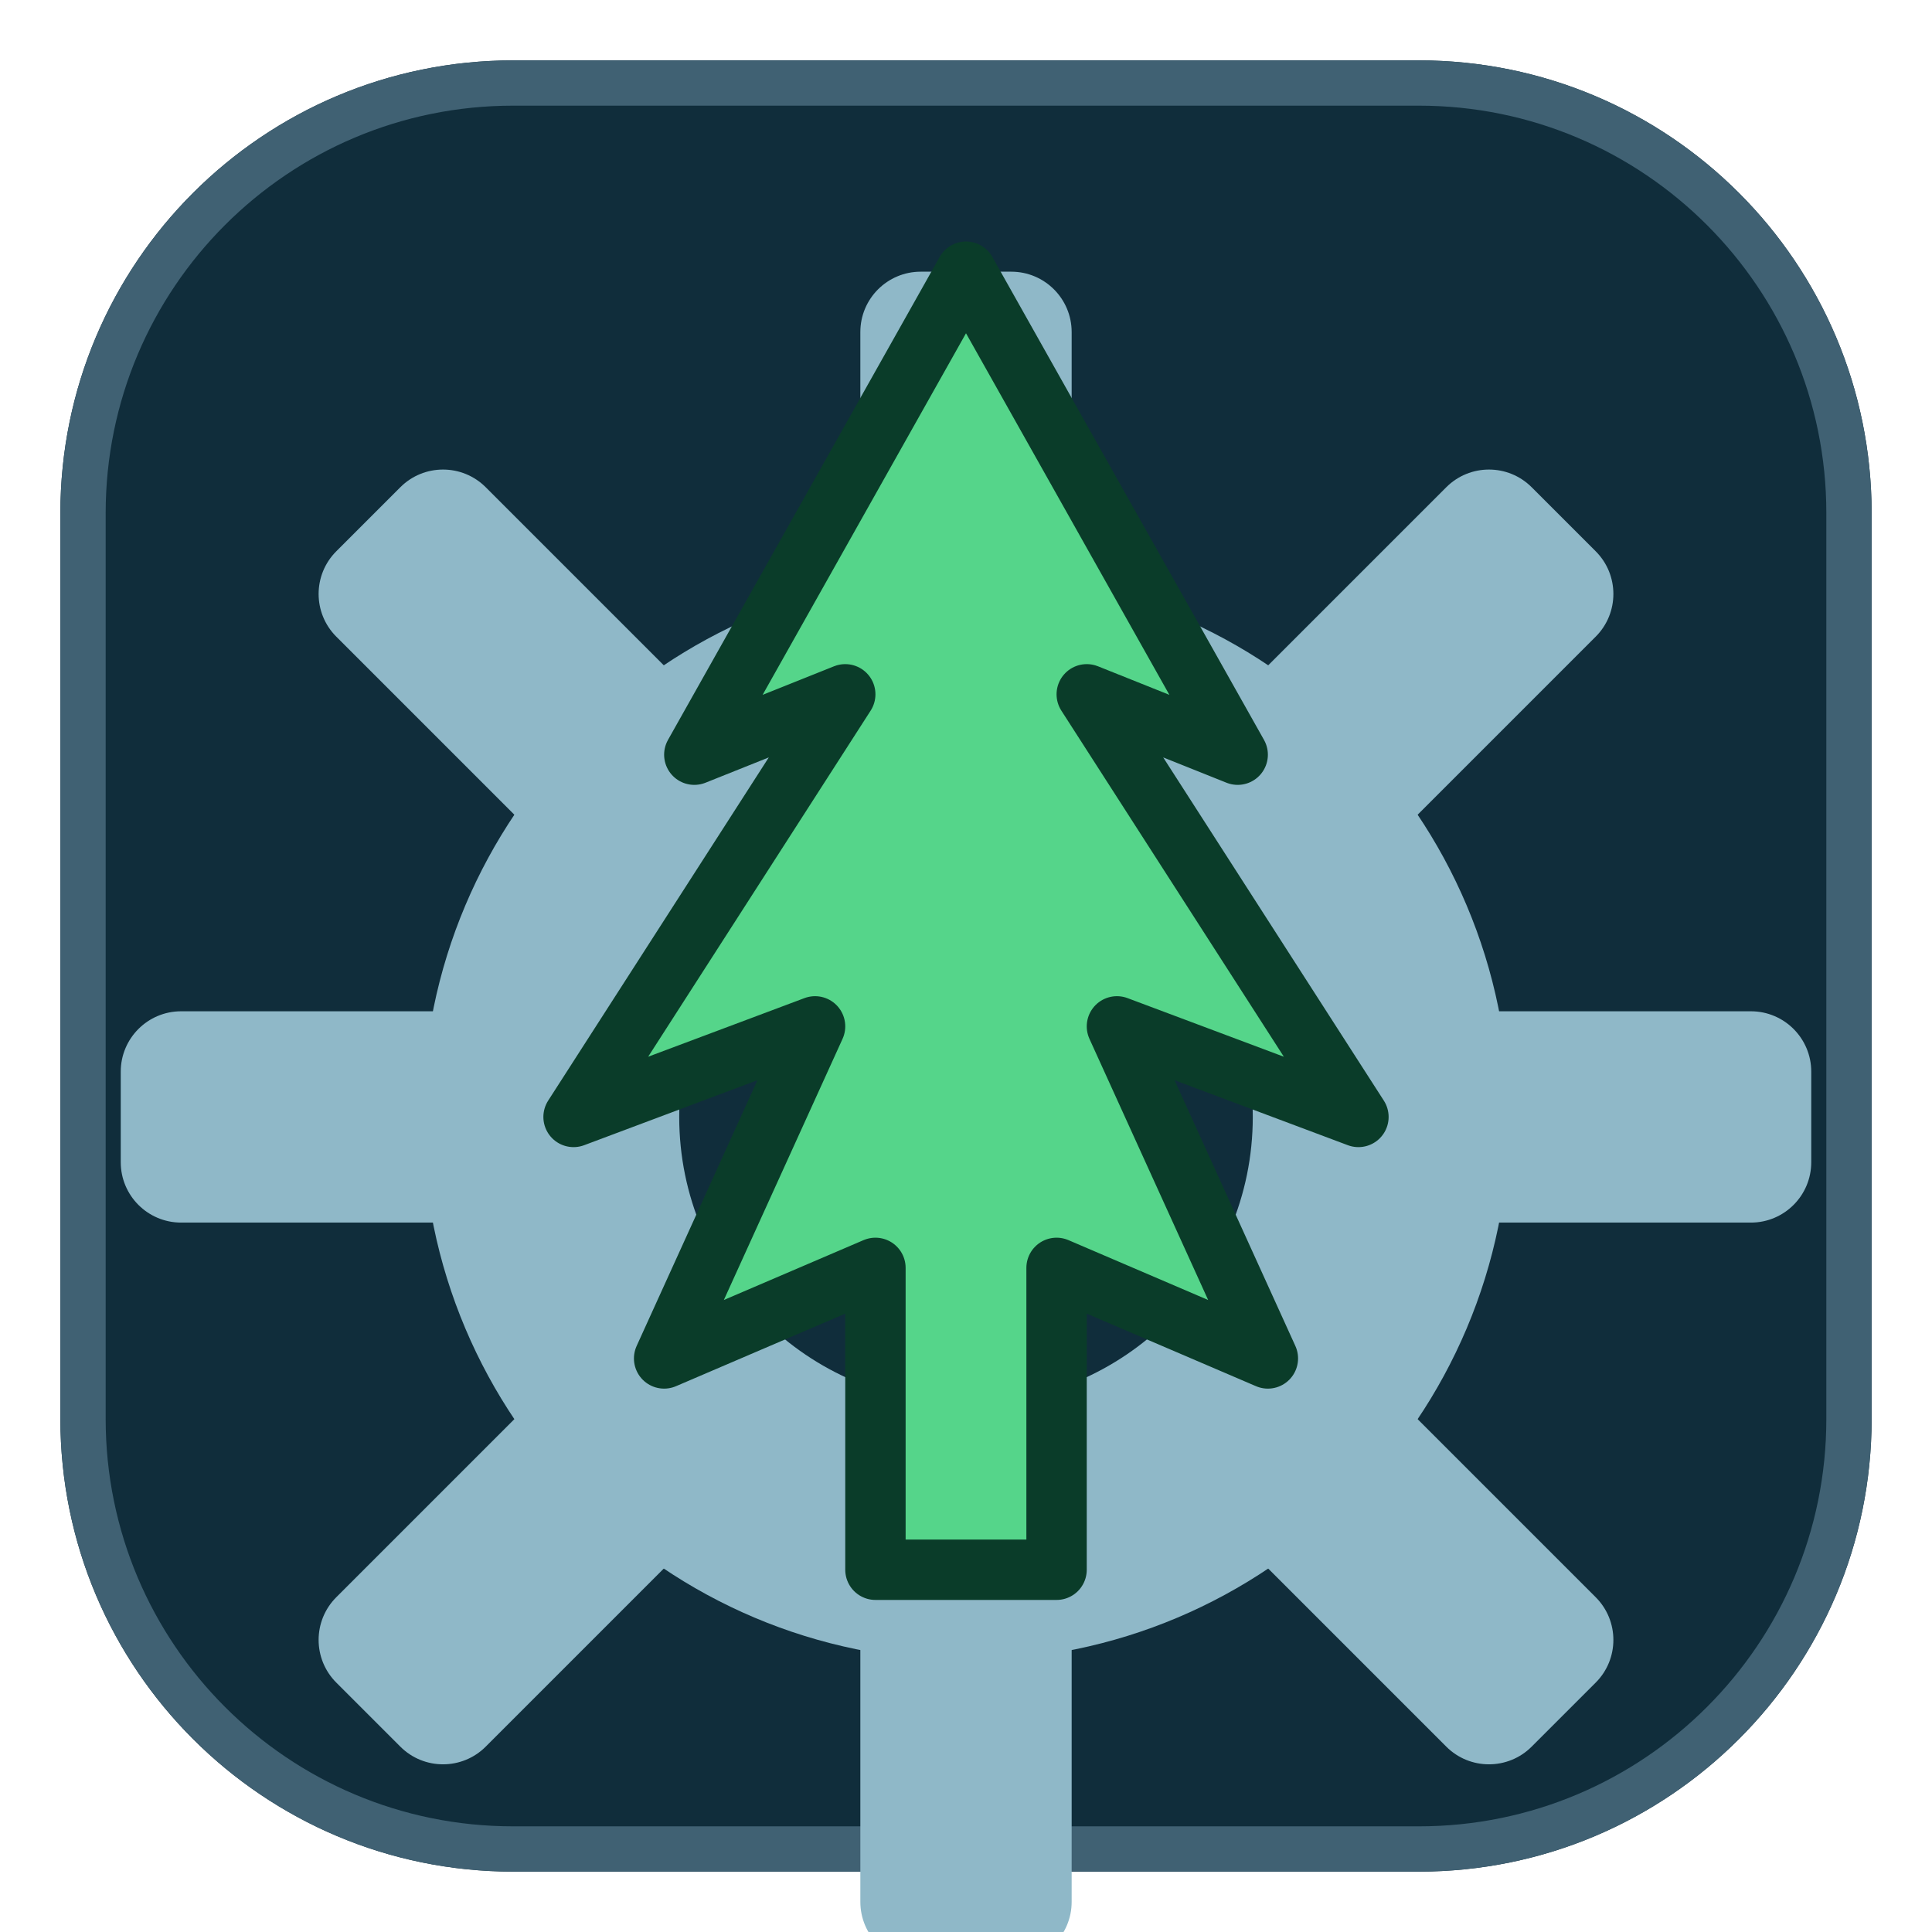
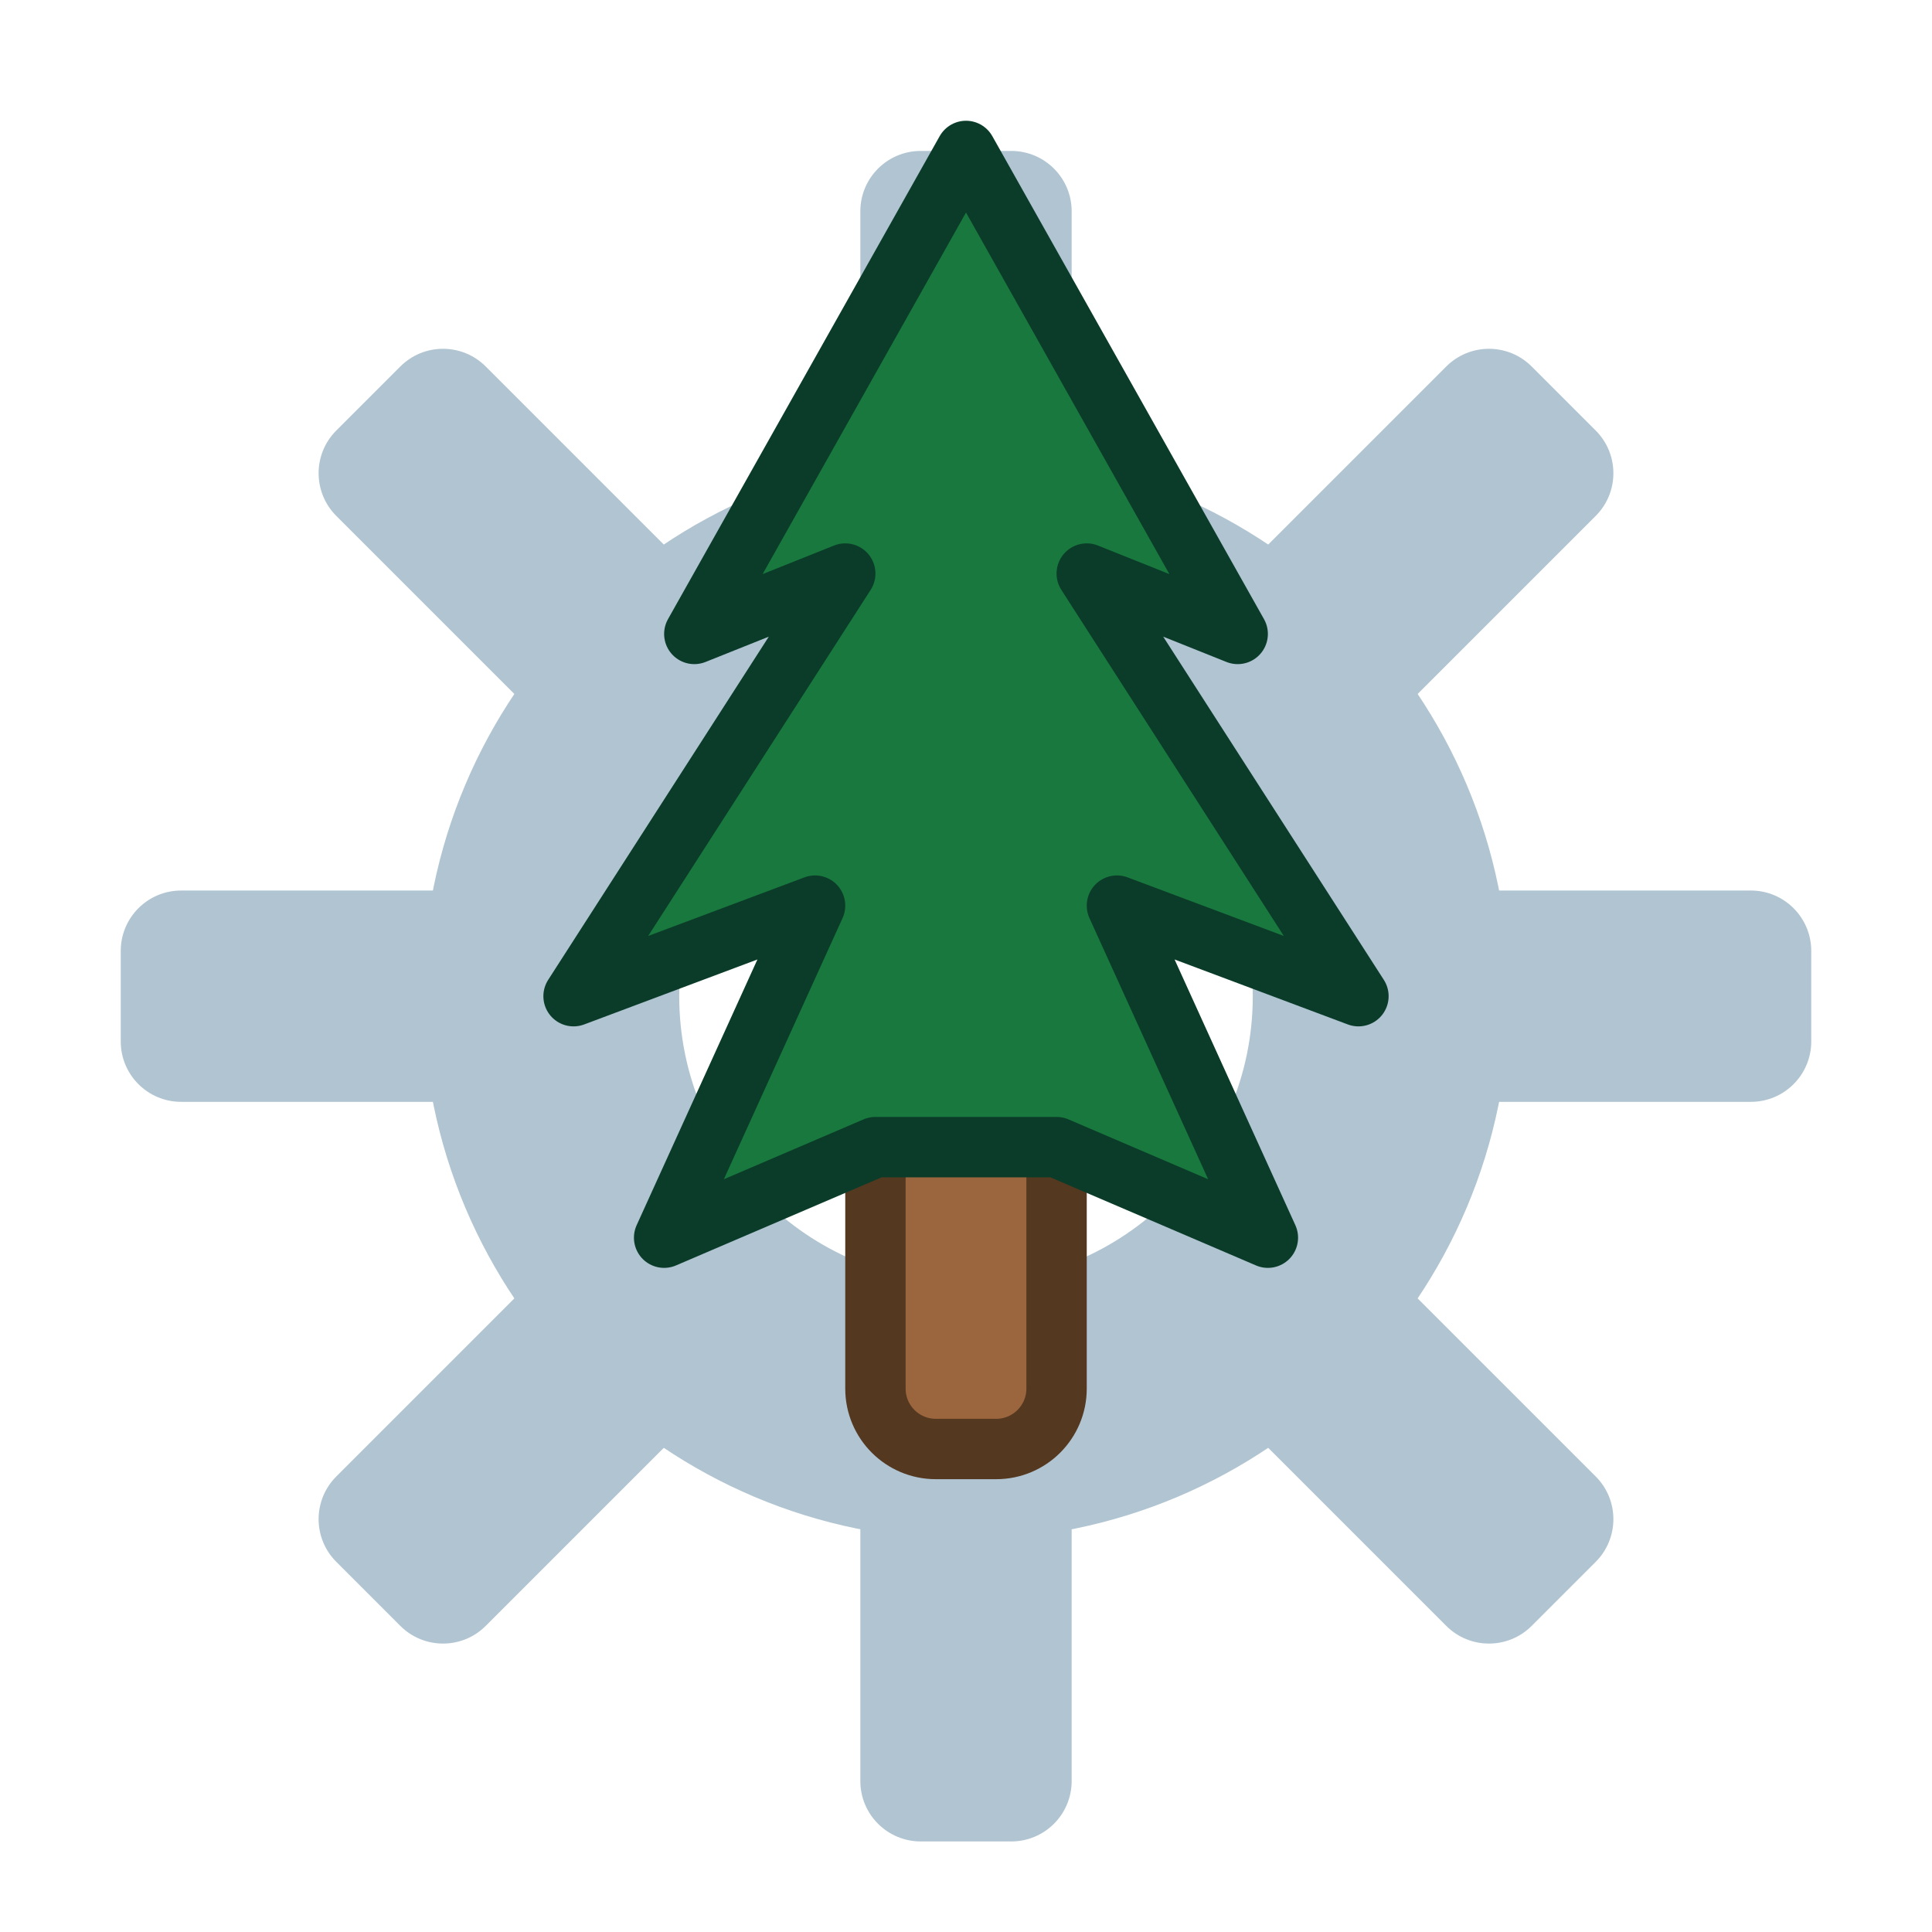
- <svg xmlns="http://www.w3.org/2000/svg" viewBox="0 0 64 64" role="img" aria-labelledby="title desc">
-   <rect x="2" y="2" width="60" height="60" rx="15" fill="#102d3b" />
-   <rect x="2.75" y="2.75" width="58.5" height="58.5" rx="14.25" fill="none" stroke="#406173" stroke-width="1.5" />
-   <g fill="#8fb8c8">
-     <circle cx="32" cy="37" r="18" />
+ <svg xmlns="http://www.w3.org/2000/svg" viewBox="0 4 64 64" role="img" aria-labelledby="title desc">
+   <g fill="#b0c4d2">
+     <path fill-rule="evenodd" d="M 32 19 A 18 18 0 1 0 32 55 A 18 18 0 1 0 32 19 Z M 32 27.5 A 9.5 9.5 0 1 0 32 46.5 A 9.5 9.5 0 1 0 32 27.5 Z" />
    <rect x="28.5" y="9" width="7" height="16" rx="2" />
    <rect x="28.5" y="9" width="7" height="16" rx="2" transform="rotate(45 32 37)" />
    <rect x="28.5" y="9" width="7" height="16" rx="2" transform="rotate(90 32 37)" />
    <rect x="28.5" y="9" width="7" height="16" rx="2" transform="rotate(135 32 37)" />
    <rect x="28.5" y="9" width="7" height="16" rx="2" transform="rotate(180 32 37)" />
    <rect x="28.5" y="9" width="7" height="16" rx="2" transform="rotate(225 32 37)" />
    <rect x="28.5" y="9" width="7" height="16" rx="2" transform="rotate(270 32 37)" />
    <rect x="28.5" y="9" width="7" height="16" rx="2" transform="rotate(315 32 37)" />
  </g>
-   <circle cx="32" cy="37" r="9.5" fill="#102d3b" />
-   <path d="M 32 9 L 23 25 L 28 23 L 19 37 L 27 34 L 22 45 L 29 42 V 52 H 35 V 42 L 42 45 L 37 34 L 45 37 L 36 23 L 41 25 Z" fill="#55d58a" stroke="#0a3c29" stroke-width="2" stroke-linejoin="round" />
+   <rect x="29" y="40" width="6" height="12" rx="2" fill="#9b653d" stroke="#543820" stroke-width="2" />
+   <path d="M 32 9 L 23 25 L 28 23 L 19 37 L 27 34 L 22 45 L 29 42 H 35 L 42 45 L 37 34 L 45 37 L 36 23 L 41 25 Z" fill="#19783d" stroke="#0a3c29" stroke-width="2" stroke-linejoin="round" />
</svg>
